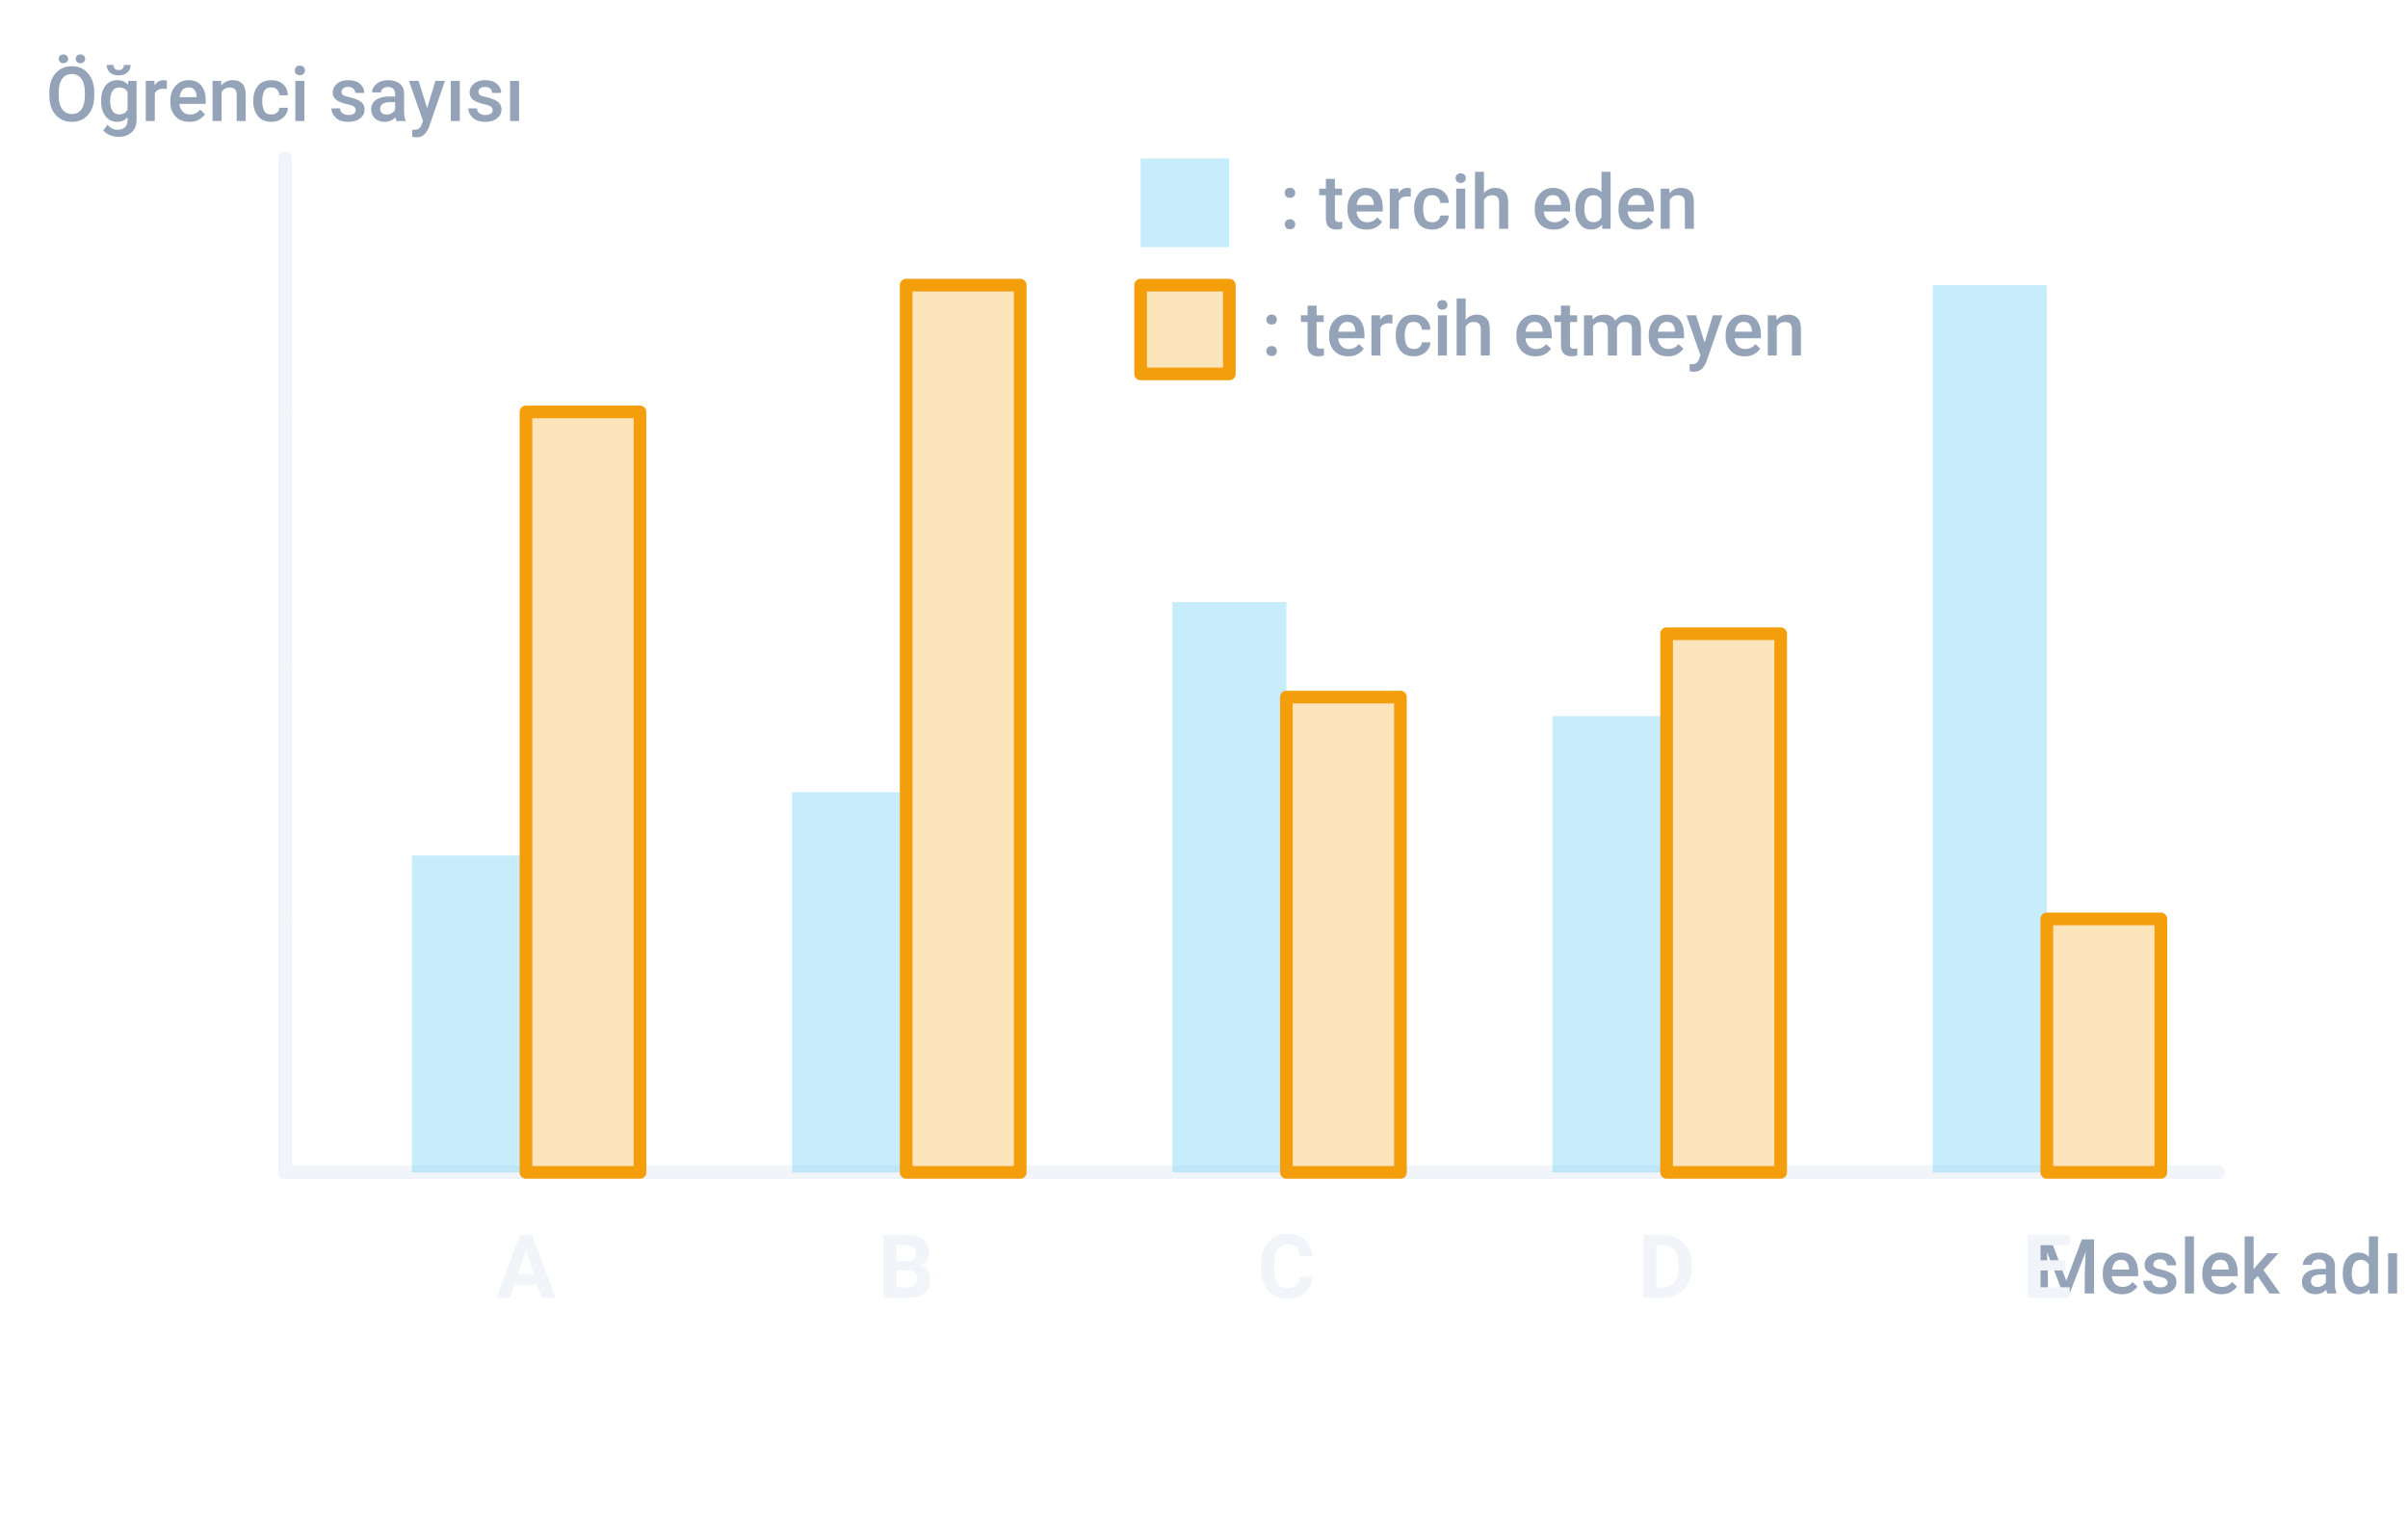
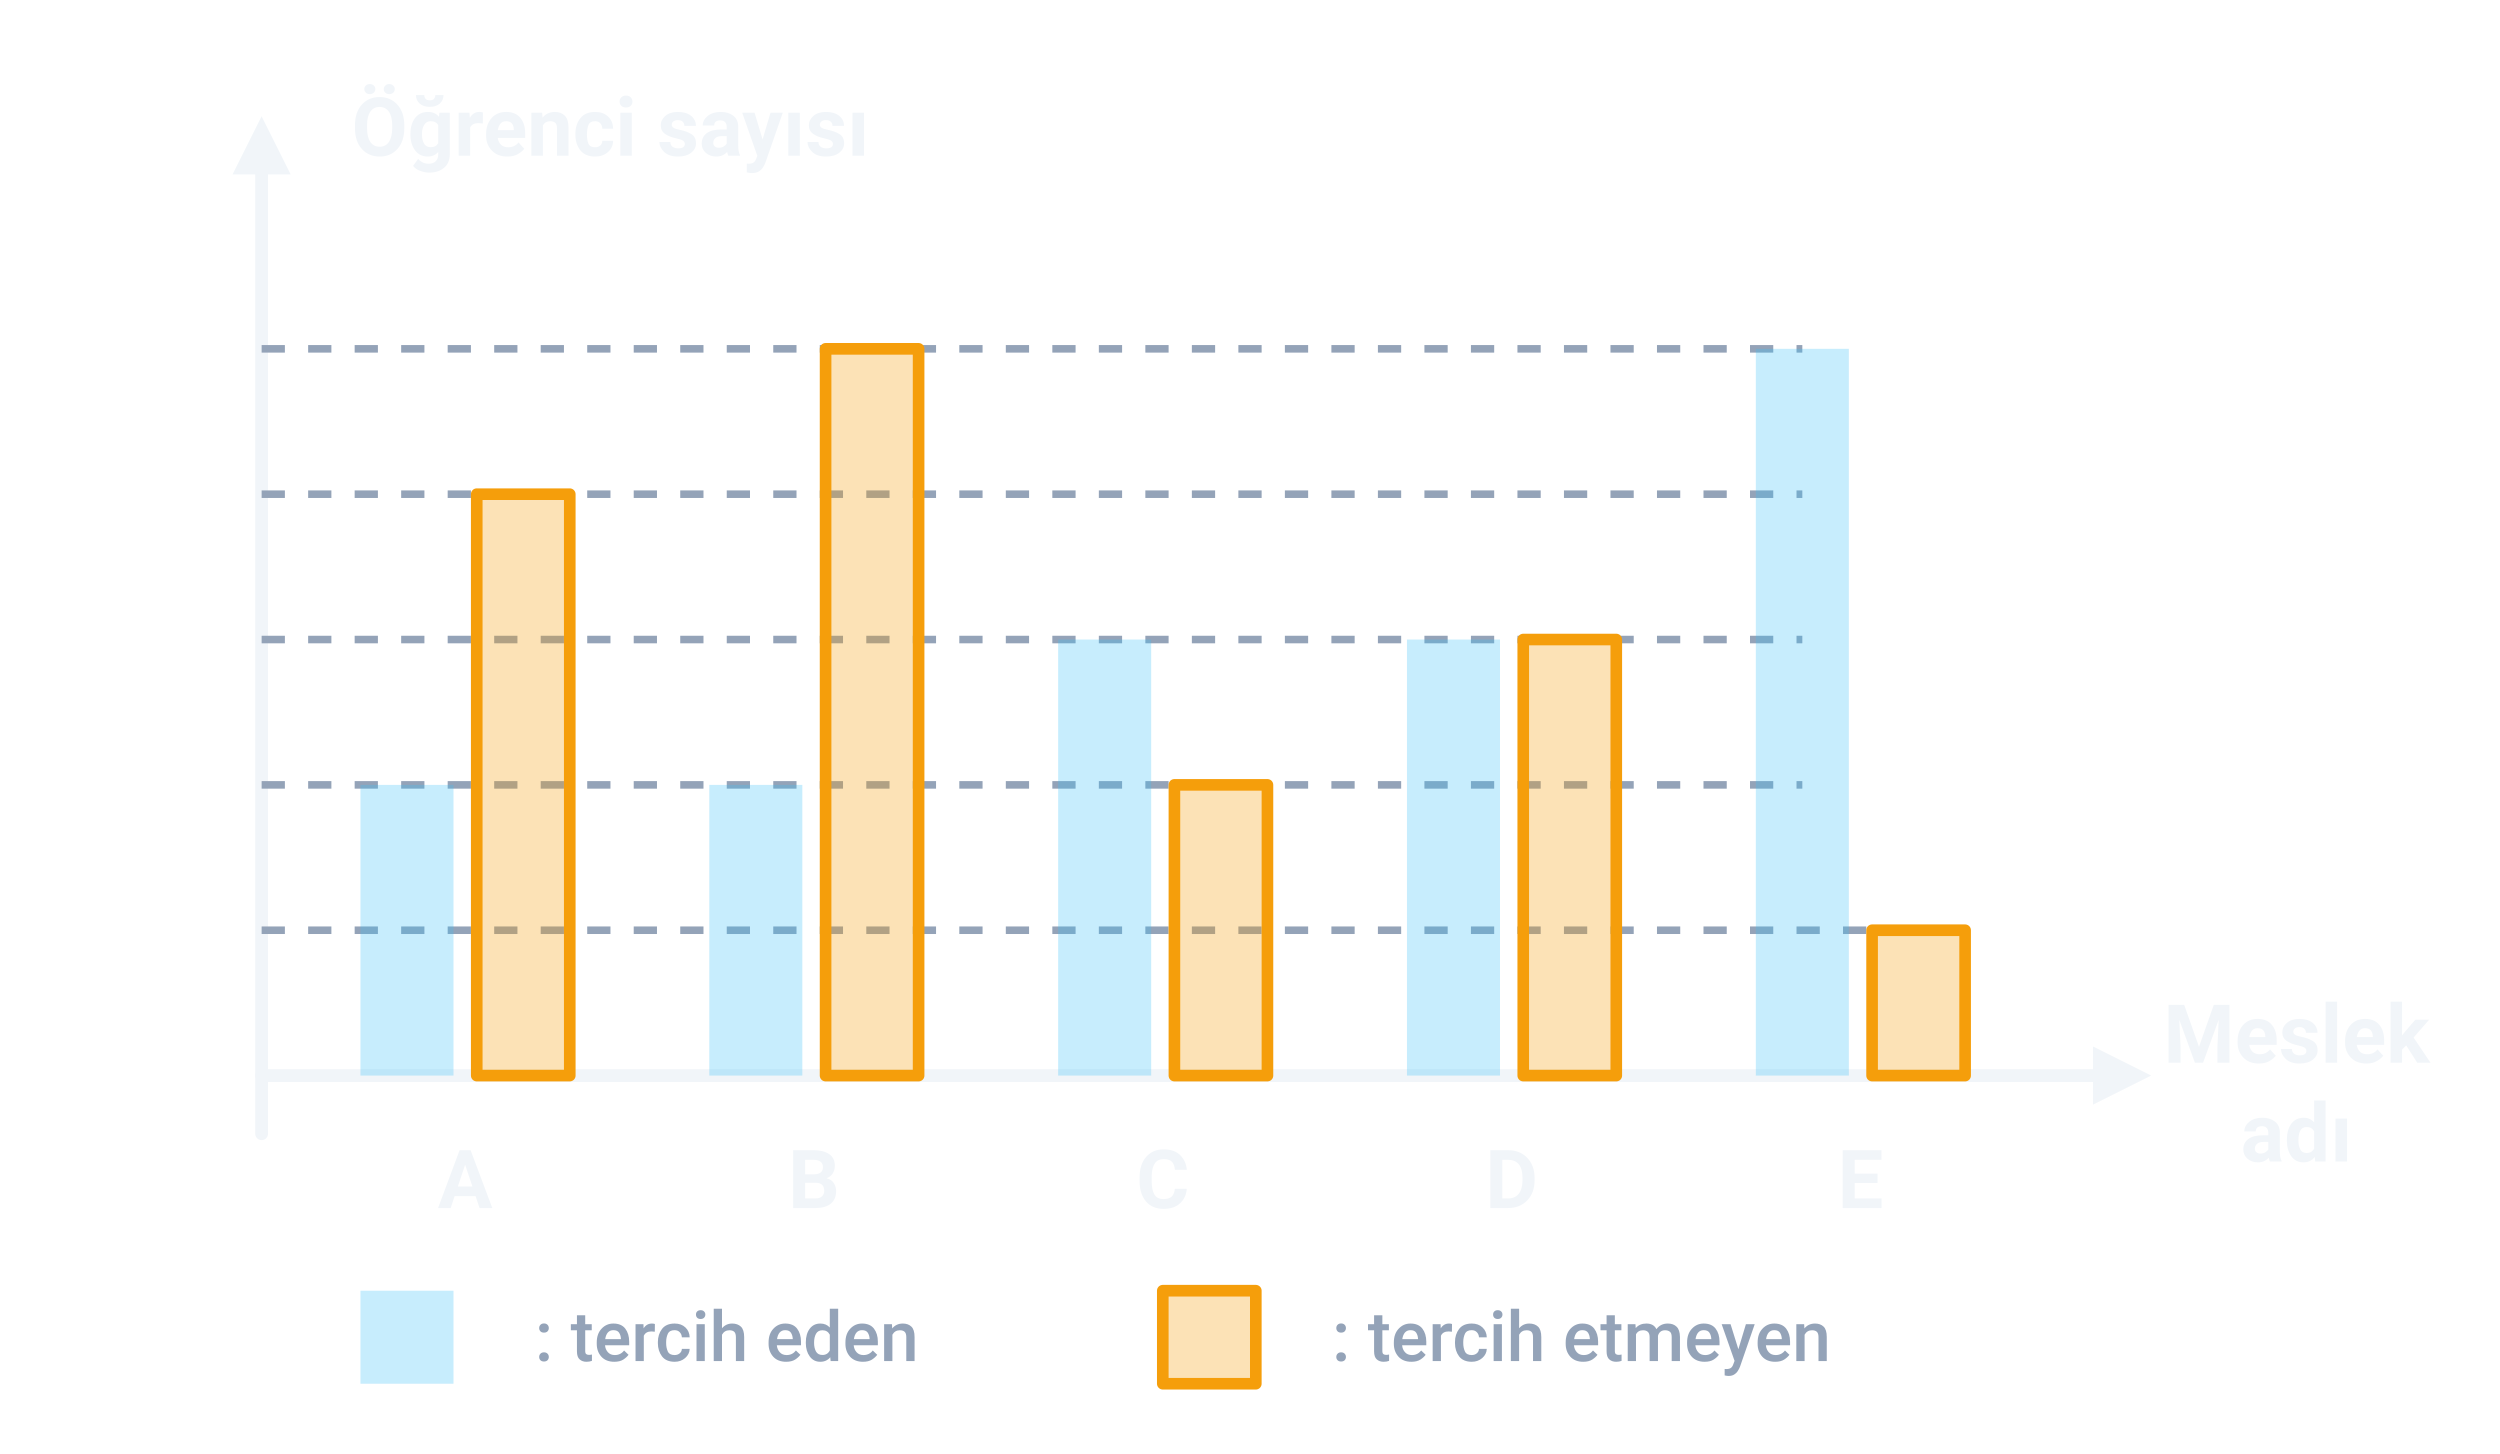
- <svg xmlns="http://www.w3.org/2000/svg" viewBox="0 0 380 240" width="100%" height="220">
+ <svg xmlns="http://www.w3.org/2000/svg" viewBox="0 0 430 250" width="100%" height="235">
  <defs>
    <style>
      .geo-line { stroke: var(--text-primary, #f1f5f9); stroke-width: 2.2; stroke-linecap: round; stroke-linejoin: round; fill: none; }
      .geo-sec { stroke: var(--accent-primary, #38bdf8); stroke-width: 2; stroke-linecap: round; stroke-linejoin: round; fill: none; }
      .geo-accent { stroke: var(--zen-warning, #f59e0b); stroke-width: 2; stroke-linecap: round; stroke-linejoin: round; fill: none; }
      .geo-shaded { fill: var(--geo-shaded-fill, rgba(56, 189, 248, 0.28)); stroke: var(--geo-shaded-stroke, var(--accent-primary, #38bdf8)); stroke-width: 2; stroke-linejoin: round; }
-       .geo-shaded-yellow { fill: rgba(245, 158, 11, 0.28); stroke: #f59e0b; stroke-width: 2; stroke-linejoin: round; }
-       .geo-shaded-purple { fill: rgba(168, 85, 247, 0.28); stroke: #a855f7; stroke-width: 2; stroke-linejoin: round; }
+       .geo-shaded-yellow { fill: rgba(245, 158, 11, 0.30); stroke: #f59e0b; stroke-width: 2; stroke-linejoin: round; }
      .geo-shaded-green { fill: rgba(34, 197, 94, 0.28); stroke: #22c55e; stroke-width: 2; stroke-linejoin: round; }
-       .geo-shaded-red { fill: rgba(244, 63, 94, 0.28); stroke: #f43f5e; stroke-width: 2; stroke-linejoin: round; }
+       .geo-shaded-red { fill: rgba(244, 63, 94, 0.30); stroke: #f43f5e; stroke-width: 2; stroke-linejoin: round; }
      .geo-text { font-family: -apple-system, BlinkMacSystemFont, "SF Pro Text", "Segoe UI", Roboto, sans-serif; font-size: 14px; font-weight: 600; fill: var(--text-primary, #f1f5f9); text-anchor: middle; dominant-baseline: central; }
      .geo-text-muted { font-family: -apple-system, BlinkMacSystemFont, "SF Pro Text", "Segoe UI", Roboto, sans-serif; font-size: 12px; font-weight: 500; fill: var(--text-secondary, #94a3b8); text-anchor: middle; dominant-baseline: central; }
      .geo-text-accent { font-family: -apple-system, BlinkMacSystemFont, "SF Pro Text", "Segoe UI", Roboto, sans-serif; font-size: 15px; font-weight: 700; fill: var(--zen-warning, #f59e0b); text-anchor: middle; dominant-baseline: central; }
      .geo-point { fill: var(--text-primary, #f1f5f9); }
      .geo-right-angle { stroke: var(--text-muted, #94a3b8); stroke-width: 1.5; fill: none; }
      .geo-angle-arc { stroke: var(--zen-warning, #f59e0b); stroke-width: 1.8; fill: none; }
-       .geo-dashed { stroke-dasharray: 4 4; }

      @media (prefers-color-scheme: light) {
        .geo-line { stroke: var(--text-primary, #0f172a); }
        .geo-sec { stroke: var(--accent-primary, #0284c7); }
-         .geo-shaded { fill: var(--geo-shaded-fill, rgba(2, 132, 199, 0.20)); stroke: var(--accent-primary, #0284c7); }
+         .geo-shaded { fill: var(--geo-shaded-fill, rgba(2, 132, 199, 0.22)); stroke: var(--accent-primary, #0284c7); }
        .geo-text { fill: var(--text-primary, #0f172a); }
        .geo-text-muted { fill: var(--text-secondary, #475569); }
        .geo-text-accent { fill: var(--zen-warning, #d97706); }
        .geo-point { fill: var(--text-primary, #0f172a); }
      }
    </style>
  </defs>
-   <line x1="45" y1="185" x2="350" y2="185" class="geo-line" stroke-width="1.8" />
-   <line x1="45" y1="185" x2="45" y2="25" class="geo-line" stroke-width="1.8" />
-   <text x="45" y="15" class="geo-text-muted">Öğrenci sayısı</text>
-   <text x="350" y="200" class="geo-text-muted">Meslek adı</text>
-   <line x1="45" y1="145" x2="340" y2="145" stroke="var(--border-subtle, rgba(255,255,255,0.08))" stroke-dasharray="3 3" />
-   <line x1="45" y1="105" x2="340" y2="105" stroke="var(--border-subtle, rgba(255,255,255,0.08))" stroke-dasharray="3 3" />
-   <line x1="45" y1="65" x2="340" y2="65" stroke="var(--border-subtle, rgba(255,255,255,0.08))" stroke-dasharray="3 3" />
-   <g transform="translate(65, 0)">
-     <rect x="0" y="135" width="18" height="50" class="geo-shaded" />
-     <rect x="18" y="65" width="18" height="120" class="geo-shaded-yellow" />
-     <text x="18" y="200" class="geo-text">A</text>
+   <line x1="45" y1="185" x2="365" y2="185" class="geo-line" stroke-width="2" />
+   <line x1="45" y1="195" x2="45" y2="25" class="geo-line" stroke-width="2" />
+   <polygon points="45,20 40,30 50,30" fill="var(--text-primary, #f1f5f9)" />
+   <polygon points="370,185 360,180 360,190" fill="var(--text-primary, #f1f5f9)" />
+   <text x="105" y="22" class="geo-text">Öğrenci sayısı</text>
+   <text x="395" y="178" class="geo-text">Meslek</text>
+   <text x="395" y="195" class="geo-text">adı</text>
+   <line x1="45" y1="160" x2="335" y2="160" stroke="var(--text-secondary, #94a3b8)" stroke-width="1.3" stroke-dasharray="4 4" />
+   <line x1="45" y1="135" x2="310" y2="135" stroke="var(--text-secondary, #94a3b8)" stroke-width="1.3" stroke-dasharray="4 4" />
+   <line x1="45" y1="110" x2="310" y2="110" stroke="var(--text-secondary, #94a3b8)" stroke-width="1.3" stroke-dasharray="4 4" />
+   <line x1="45" y1="85" x2="310" y2="85" stroke="var(--text-secondary, #94a3b8)" stroke-width="1.3" stroke-dasharray="4 4" />
+   <line x1="45" y1="60" x2="310" y2="60" stroke="var(--text-secondary, #94a3b8)" stroke-width="1.3" stroke-dasharray="4 4" />
+   <g transform="translate(62, 0)">
+     <rect x="0" y="135" width="16" height="50" class="geo-shaded" />
+     <rect x="20" y="85" width="16" height="100" class="geo-shaded-yellow" />
+     <text x="18" y="203" class="geo-text">A</text>
  </g>
-   <g transform="translate(125, 0)">
-     <rect x="0" y="125" width="18" height="60" class="geo-shaded" />
-     <rect x="18" y="45" width="18" height="140" class="geo-shaded-yellow" />
-     <text x="18" y="200" class="geo-text">B</text>
+   <g transform="translate(122, 0)">
+     <rect x="0" y="135" width="16" height="50" class="geo-shaded" />
+     <rect x="20" y="60" width="16" height="125" class="geo-shaded-yellow" />
+     <text x="18" y="203" class="geo-text">B</text>
  </g>
-   <g transform="translate(185, 0)">
-     <rect x="0" y="95" width="18" height="90" class="geo-shaded" />
-     <rect x="18" y="110" width="18" height="75" class="geo-shaded-yellow" />
-     <text x="18" y="200" class="geo-text">C</text>
+   <g transform="translate(182, 0)">
+     <rect x="0" y="110" width="16" height="75" class="geo-shaded" />
+     <rect x="20" y="135" width="16" height="50" class="geo-shaded-yellow" />
+     <text x="18" y="203" class="geo-text">C</text>
  </g>
-   <g transform="translate(245, 0)">
-     <rect x="0" y="113" width="18" height="72" class="geo-shaded" />
-     <rect x="18" y="100" width="18" height="85" class="geo-shaded-yellow" />
-     <text x="18" y="200" class="geo-text">D</text>
+   <g transform="translate(242, 0)">
+     <rect x="0" y="110" width="16" height="75" class="geo-shaded" />
+     <rect x="20" y="110" width="16" height="75" class="geo-shaded-yellow" />
+     <text x="18" y="203" class="geo-text">D</text>
  </g>
-   <g transform="translate(305, 0)">
-     <rect x="0" y="45" width="18" height="140" class="geo-shaded" />
-     <rect x="18" y="145" width="18" height="40" class="geo-shaded-yellow" />
-     <text x="18" y="200" class="geo-text">E</text>
+   <g transform="translate(302, 0)">
+     <rect x="0" y="60" width="16" height="125" class="geo-shaded" />
+     <rect x="20" y="160" width="16" height="25" class="geo-shaded-yellow" />
+     <text x="18" y="203" class="geo-text">E</text>
  </g>
-   <rect x="180" y="25" width="14" height="14" class="geo-shaded" />
-   <text x="235" y="32" class="geo-text-muted">: tercih eden</text>
-   <rect x="180" y="45" width="14" height="14" class="geo-shaded-yellow" />
-   <text x="242" y="52" class="geo-text-muted">: tercih etmeyen</text>
+   <rect x="62" y="222" width="16" height="16" class="geo-shaded" />
+   <text x="125" y="230" class="geo-text-muted">: tercih eden</text>
+   <rect x="200" y="222" width="16" height="16" class="geo-shaded-yellow" />
+   <text x="272" y="230" class="geo-text-muted">: tercih etmeyen</text>
</svg>
